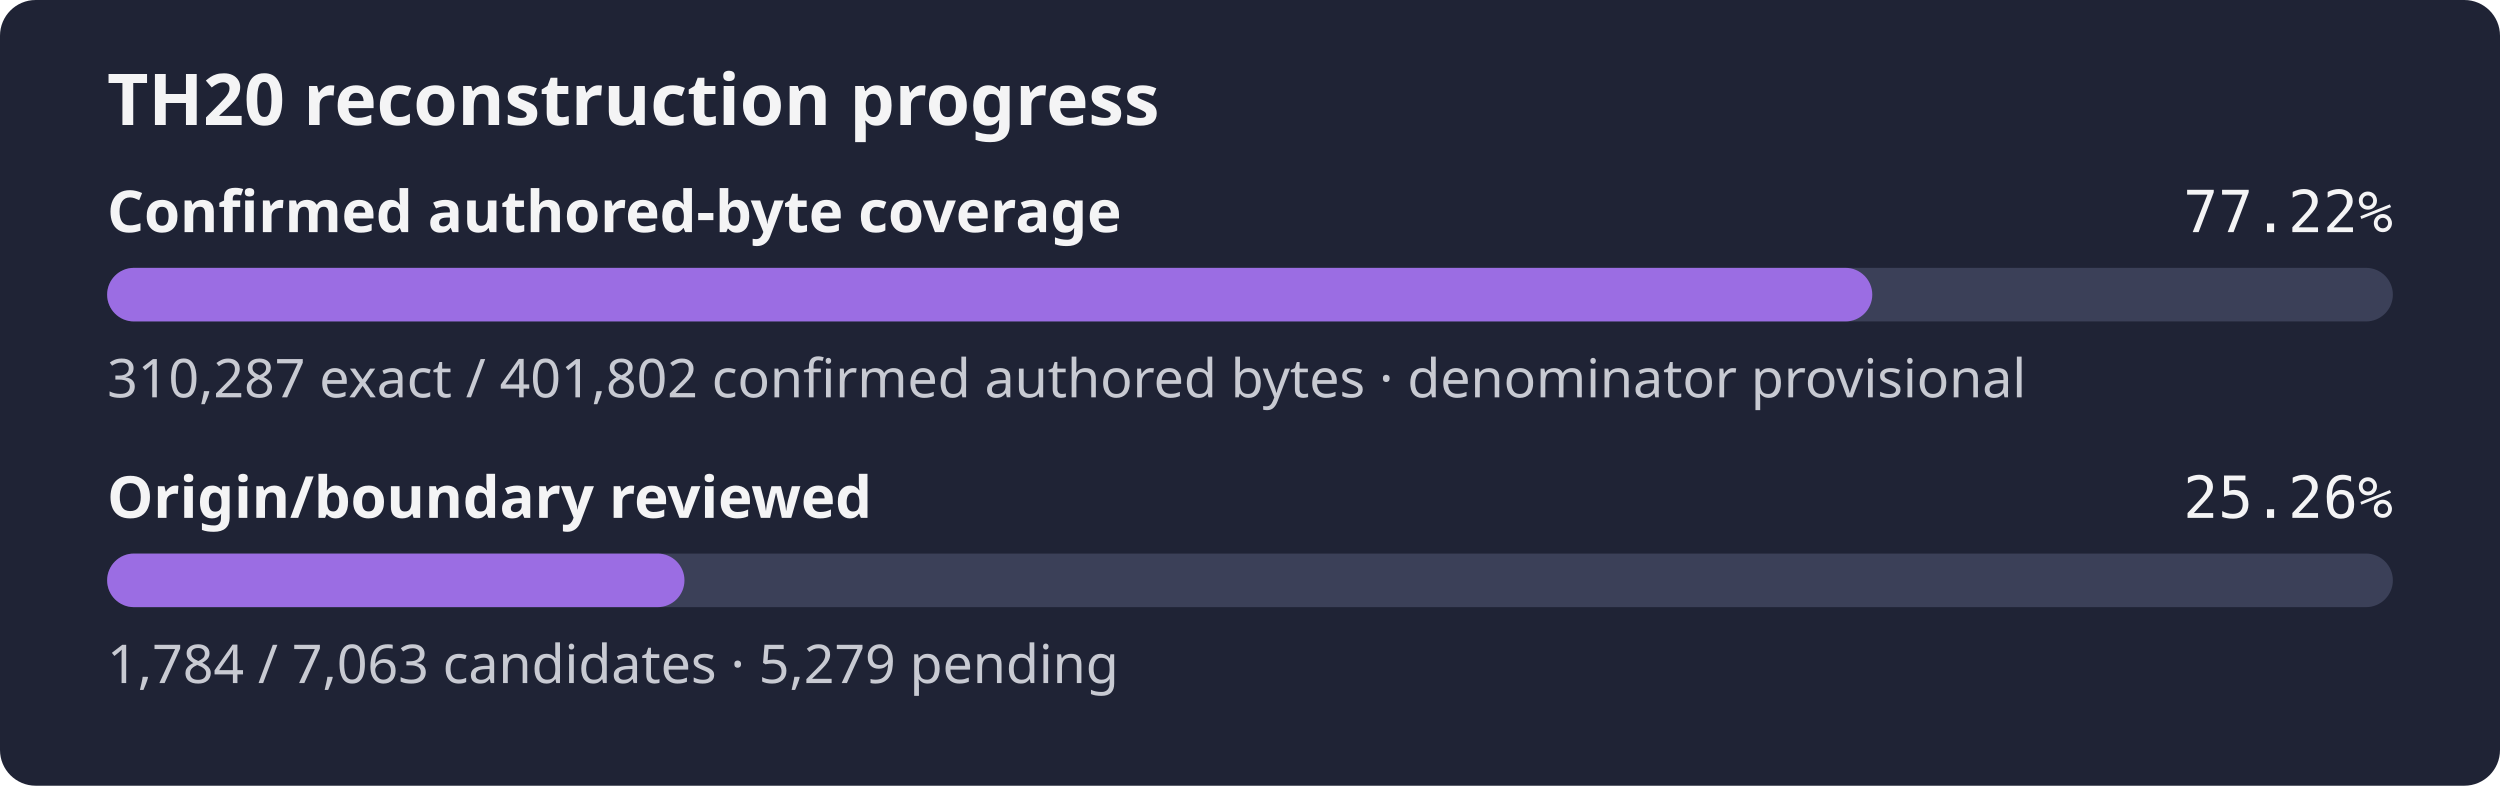
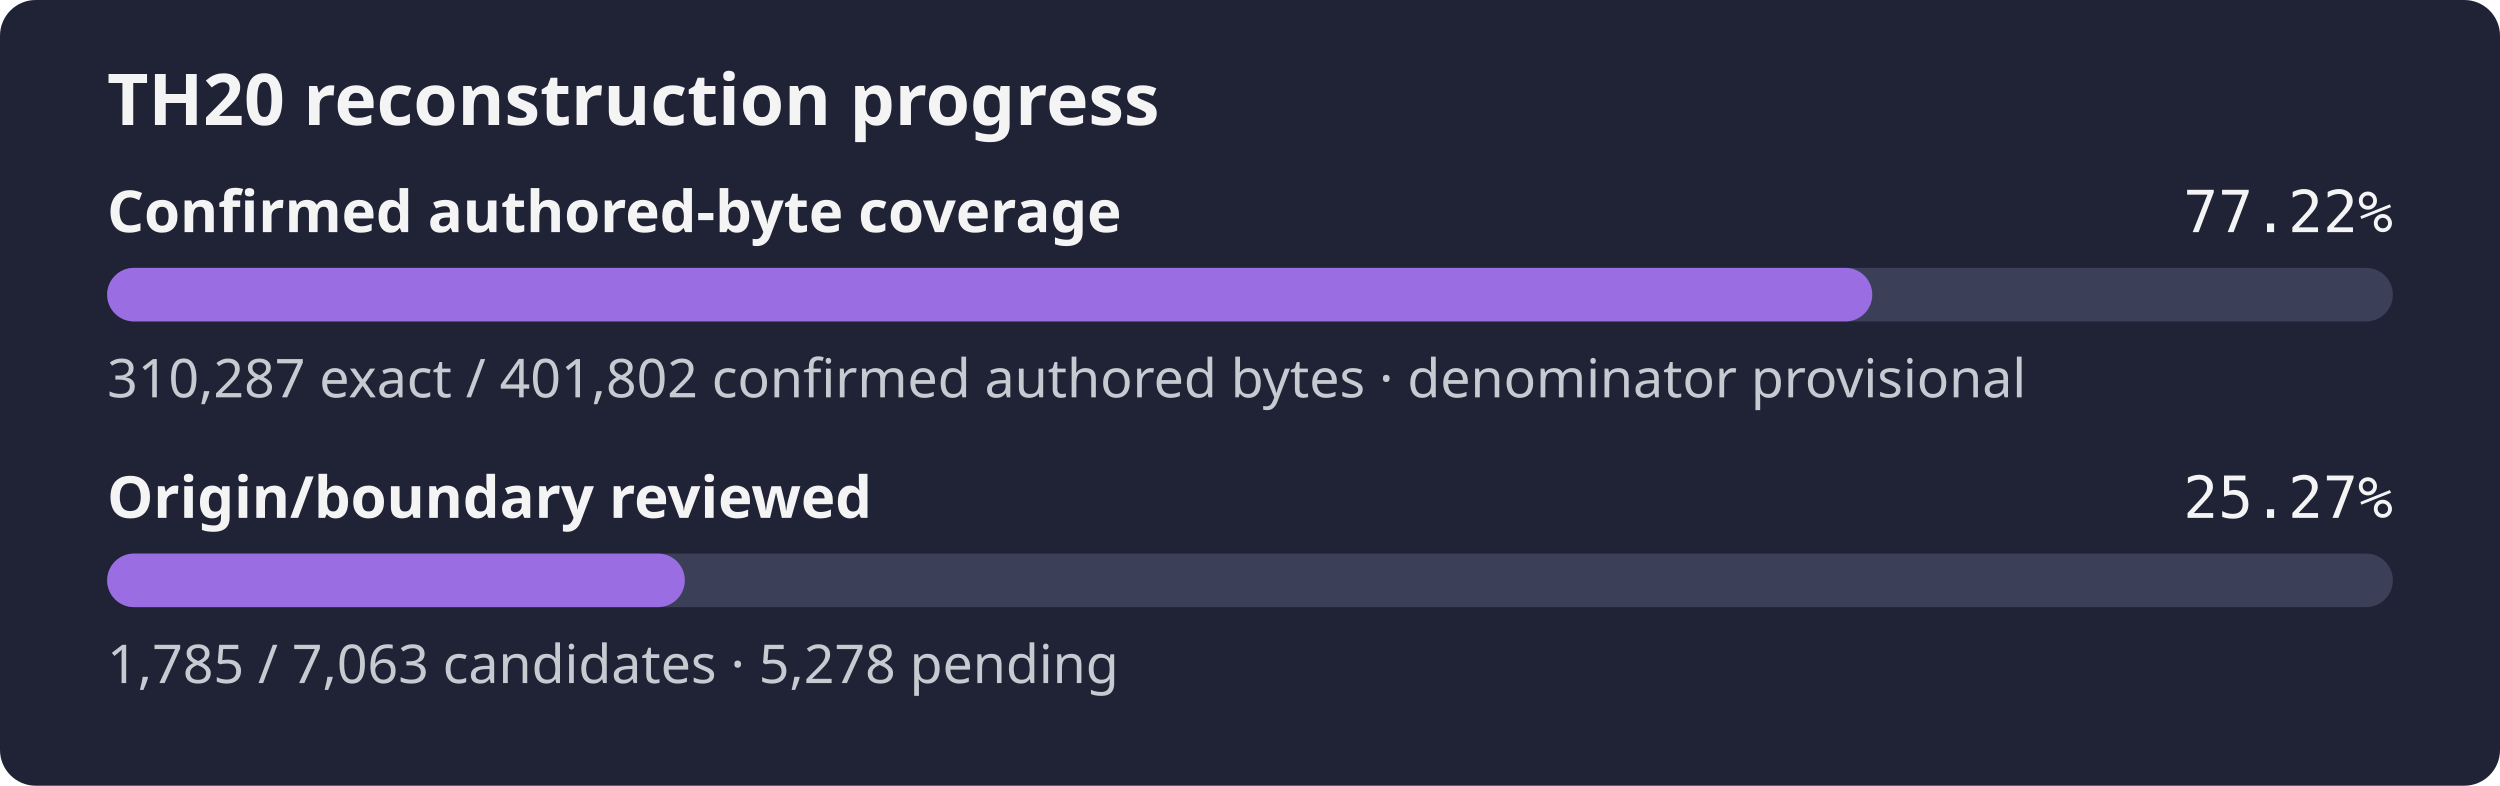
- <svg xmlns="http://www.w3.org/2000/svg" width="560" height="176" role="img" aria-label="TH20 reconstruction progress: 77.22% of the confirmed authored-byte set is exact, origin review 25.26%">
+ <svg xmlns="http://www.w3.org/2000/svg" width="560" height="176" role="img" aria-label="TH20 reconstruction progress: 77.22% of the confirmed authored-byte set is exact, origin review 25.27%">
  <rect width="560" height="176" rx="8" fill="#1f2335" />
  <text x="24" y="28" fill="#f4f4f5" font-family="sans-serif" font-size="16" font-weight="600">TH20 reconstruction progress</text>
  <text x="24" y="52" fill="#f4f4f5" font-family="sans-serif" font-size="13" font-weight="600">Confirmed authored-byte coverage</text>
  <text x="536" y="52" fill="#f4f4f5" text-anchor="end" font-family="monospace" font-size="13">77.22%</text>
  <rect x="24" y="60" width="512" height="12" rx="6" fill="#3b4058" />
  <rect x="24" y="60" width="395.39" height="12" rx="6" fill="#9b6de3" />
  <text x="24" y="89" fill="#c8cad2" font-family="sans-serif" font-size="12">310,287 exact / 401,802 confirmed authored bytes · denominator provisional</text>
  <text x="24" y="116" fill="#f4f4f5" font-family="sans-serif" font-size="13" font-weight="600">Origin/boundary reviewed</text>
-   <text x="536" y="116" fill="#f4f4f5" text-anchor="end" font-family="monospace" font-size="13">25.26%</text>
+   <text x="536" y="116" fill="#f4f4f5" text-anchor="end" font-family="monospace" font-size="13">25.27%</text>
  <rect x="24" y="124" width="512" height="12" rx="6" fill="#3b4058" />
-   <rect x="24" y="124" width="129.32" height="12" rx="6" fill="#9b6de3" />
-   <text x="24" y="153" fill="#c8cad2" font-family="sans-serif" font-size="12">1,784 / 7,063 candidates · 5,279 pending</text>
+   <rect x="24" y="124" width="129.40" height="12" rx="6" fill="#9b6de3" />
+   <text x="24" y="153" fill="#c8cad2" font-family="sans-serif" font-size="12">1,785 / 7,063 candidates · 5,278 pending</text>
</svg>
